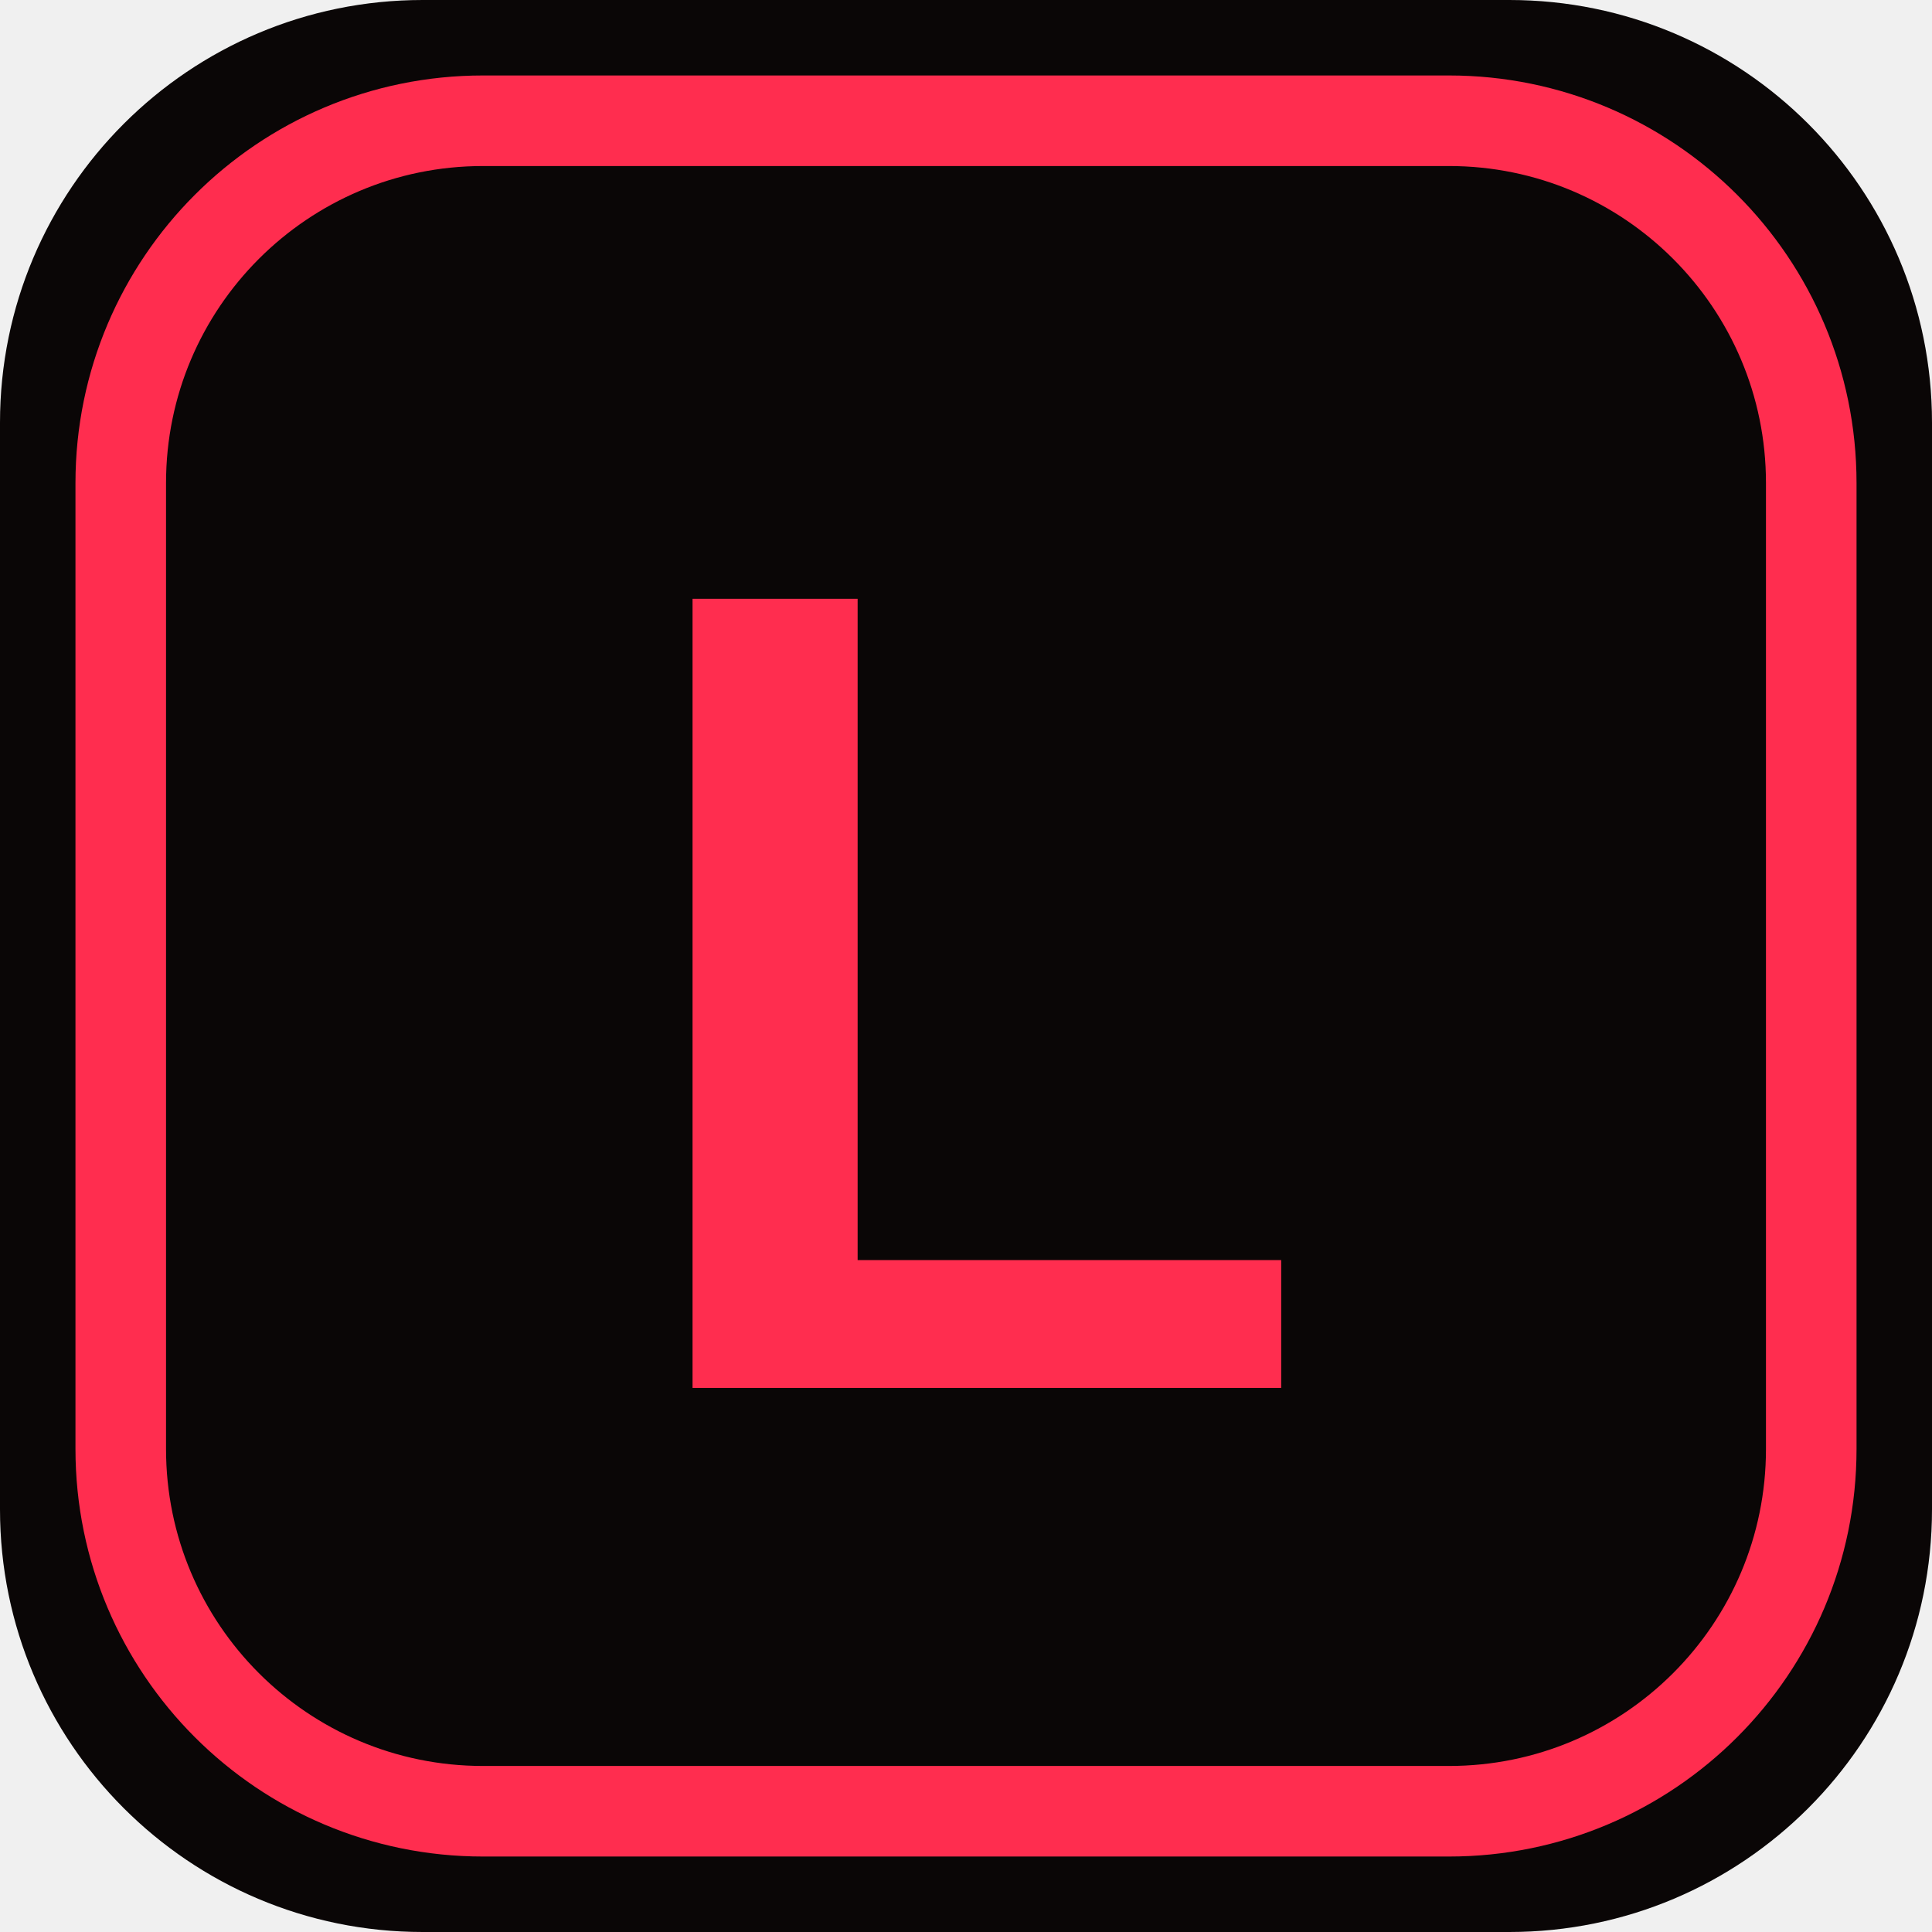
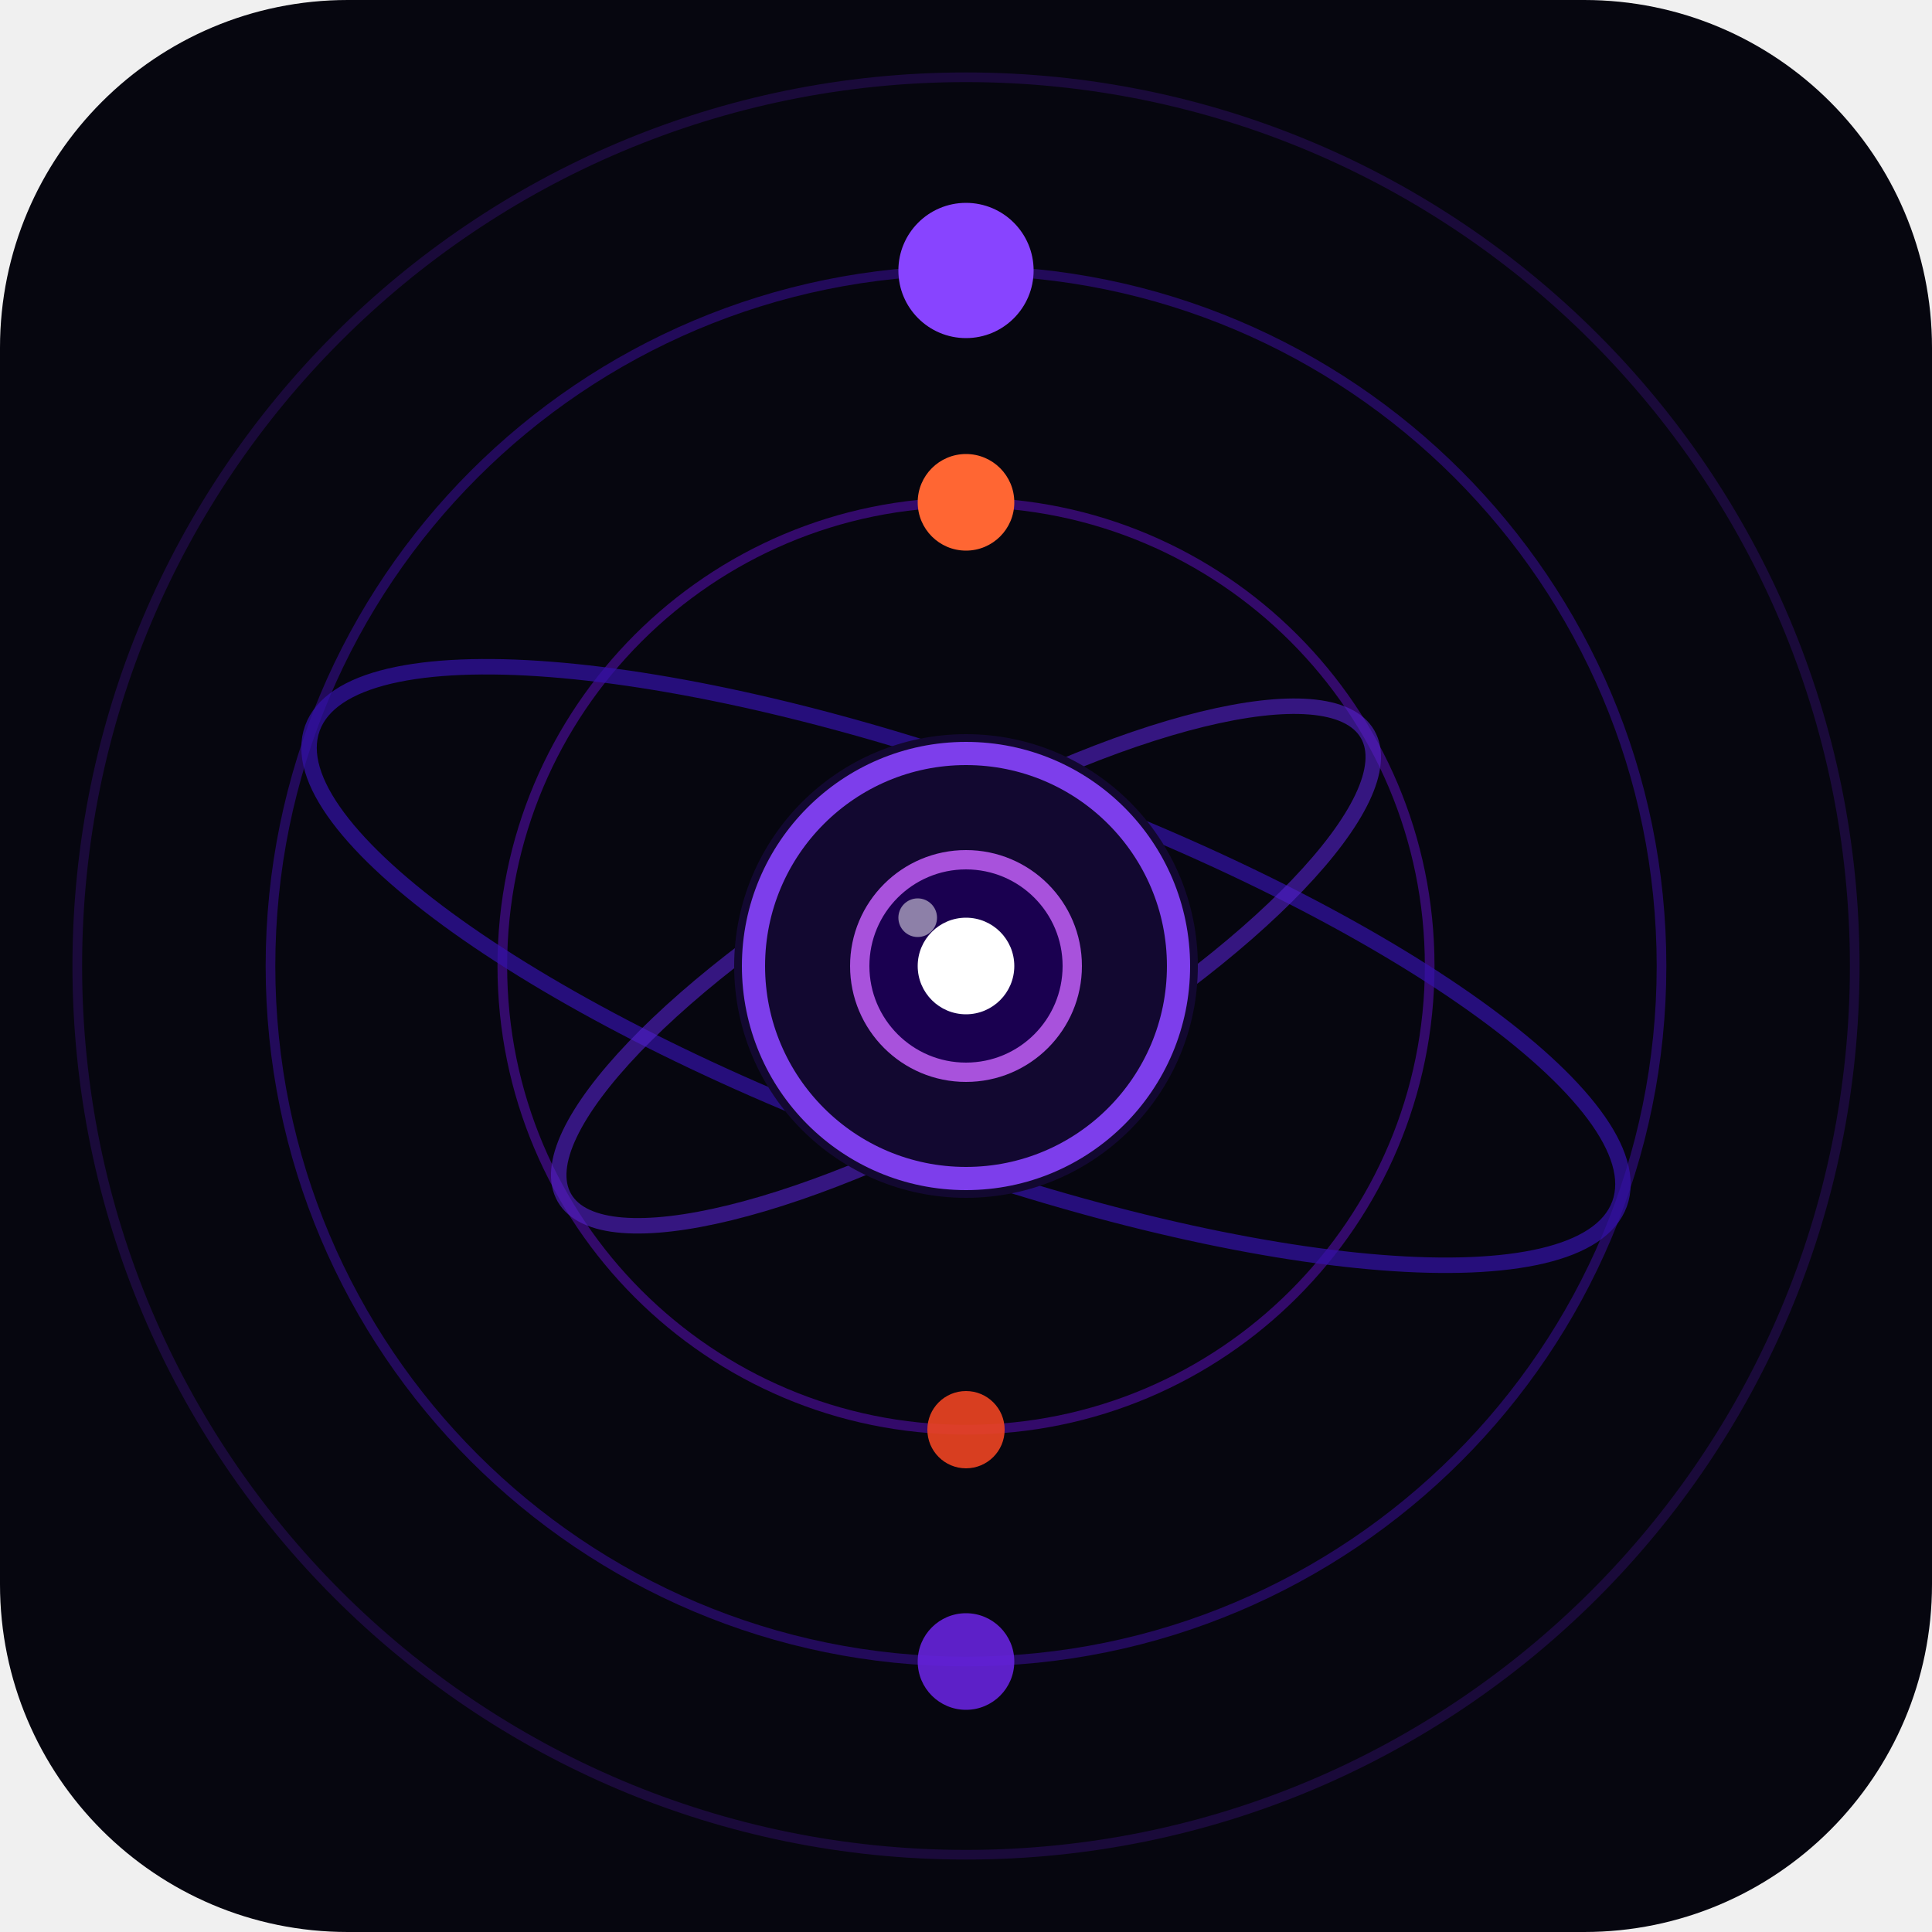
- <svg xmlns="http://www.w3.org/2000/svg" viewBox="0 0 64 64">
-   <rect width="64" height="64" rx="14" fill="#0a0606" />
-   <rect x="4" y="4" width="56" height="56" rx="12" fill="none" stroke="#ff2d4f" stroke-width="3" />
-   <text x="50%" y="55%" text-anchor="middle" dominant-baseline="middle" font-family="Arial, sans-serif" font-size="38" font-weight="900" fill="#ff2d4f">L</text>
+ <svg xmlns="http://www.w3.org/2000/svg" viewBox="0 0 100 100">
+   <style>
+     @keyframes spin1 {
+       from { transform: rotate(0deg); }
+       to   { transform: rotate(360deg); }
+     }
+     @keyframes spin2 {
+       from { transform: rotate(0deg); }
+       to   { transform: rotate(-360deg); }
+     }
+     @keyframes pulse {
+       0%,100% { opacity: 0.7; }
+       50%      { opacity: 1; }
+     }
+     .o1 { animation: spin1 8s linear infinite; transform-origin: 50px 50px; }
+     .o2 { animation: spin2 5s linear infinite; transform-origin: 50px 50px; }
+     .core { animation: pulse 2.5s ease-in-out infinite; }
+   </style>
+   <rect width="100" height="100" rx="18" fill="#06060f" />
+   <circle cx="50" cy="50" r="46" fill="none" stroke="#1a0a3a" stroke-width="0.5" />
+   <circle cx="50" cy="50" r="36" fill="none" stroke="#220a5a" stroke-width="0.5" />
+   <circle cx="50" cy="50" r="24" fill="none" stroke="#330a6a" stroke-width="0.5" />
+   <g class="o1">
+     <ellipse cx="50" cy="50" rx="36" ry="10" fill="none" stroke="#3311aa" stroke-width="0.8" opacity="0.7" transform="rotate(20 50 50)" />
+     <circle cx="50" cy="14" r="3.5" fill="#8844ff" />
+     <circle cx="50" cy="86" r="2.5" fill="#6622dd" opacity="0.9" />
+   </g>
+   <g class="o2">
+     <ellipse cx="50" cy="50" rx="24" ry="7" fill="none" stroke="#5522cc" stroke-width="0.8" opacity="0.6" transform="rotate(-30 50 50)" />
+     <circle cx="50" cy="26" r="2.5" fill="#ff6633" />
+     <circle cx="50" cy="74" r="2" fill="#ee4422" opacity="0.9" />
+   </g>
+   <circle cx="50" cy="50" r="12" fill="#120830" />
+   <circle cx="50" cy="50" r="11" fill="none" stroke="#8844ff" stroke-width="1.2" opacity="0.9" />
+   <circle cx="50" cy="50" r="6" fill="#1a0050" />
+   <circle cx="50" cy="50" r="5.5" fill="none" stroke="#cc66ff" stroke-width="1" opacity="0.8" />
+   <circle cx="50" cy="50" r="2.5" fill="#ffffff" class="core" />
+   <circle cx="47.5" cy="47.5" r="1" fill="#ffffff" opacity="0.5" />
</svg>
